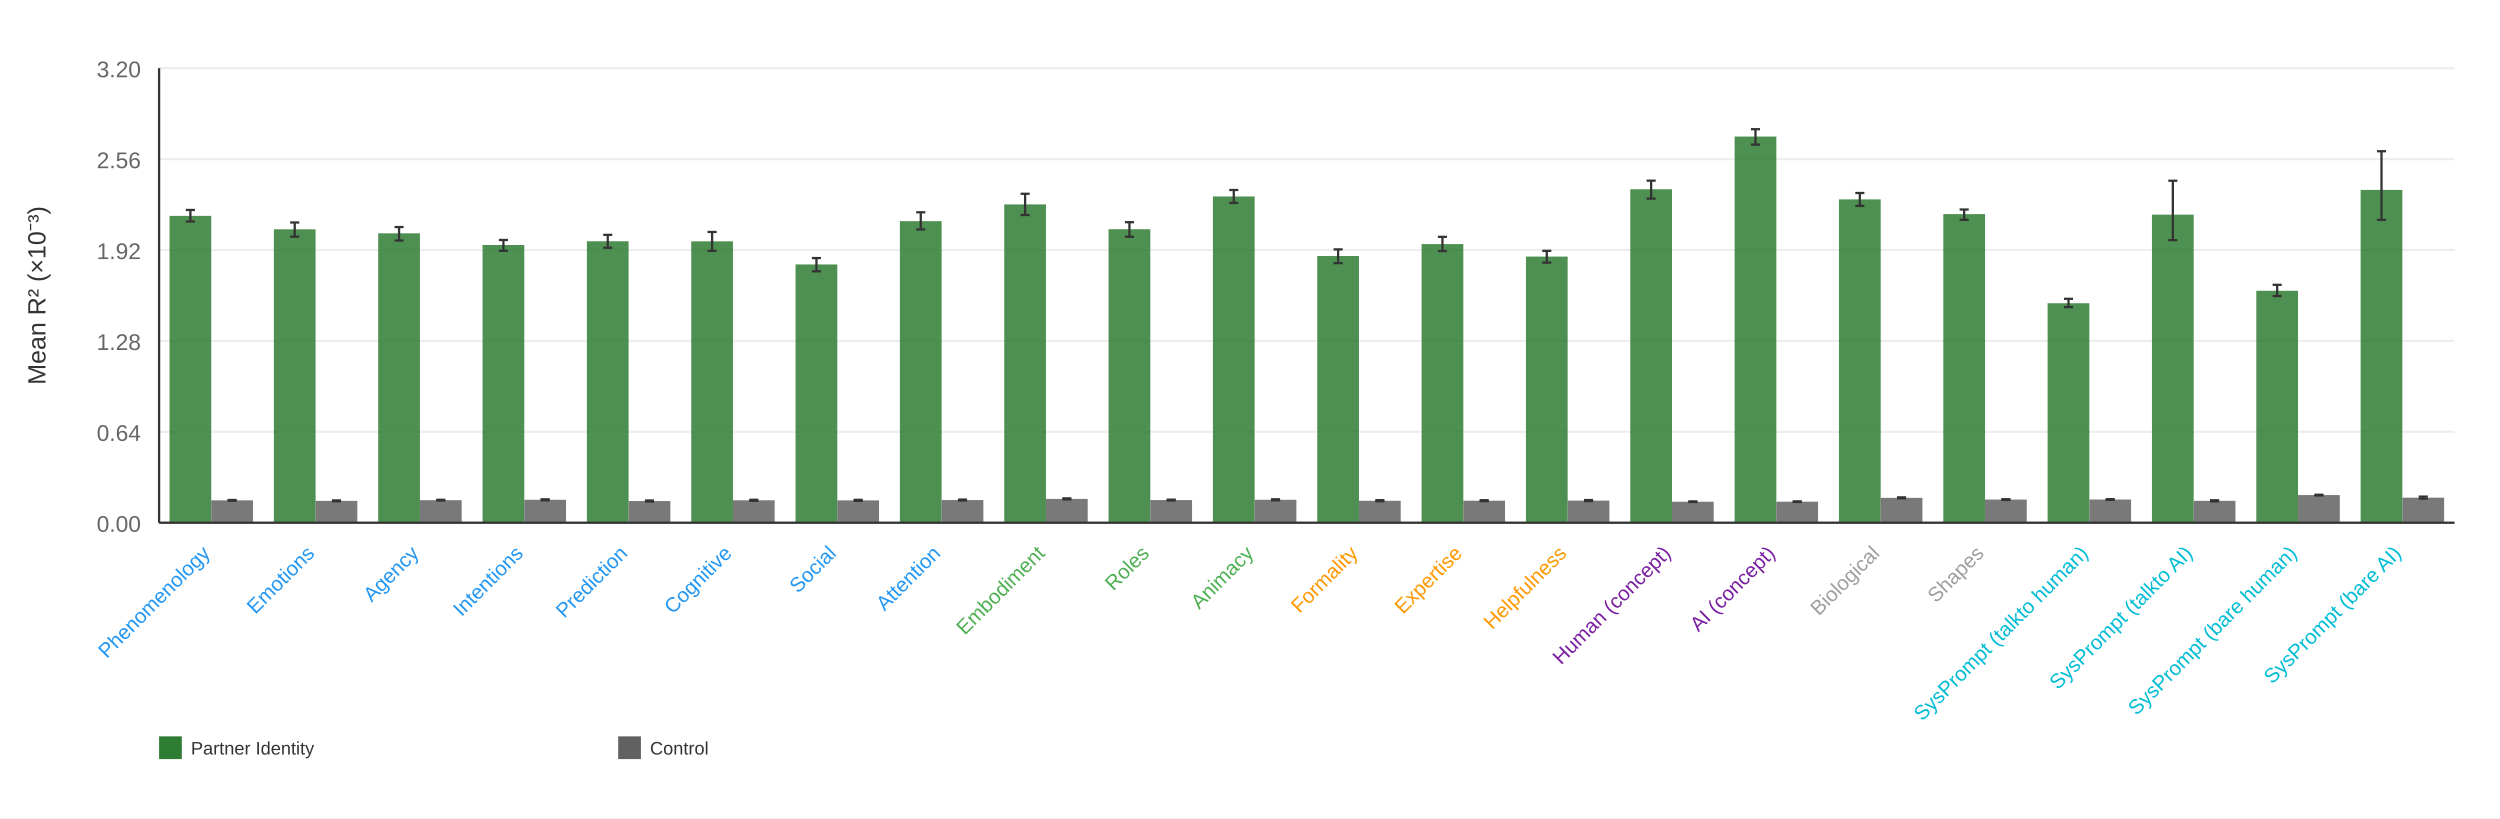
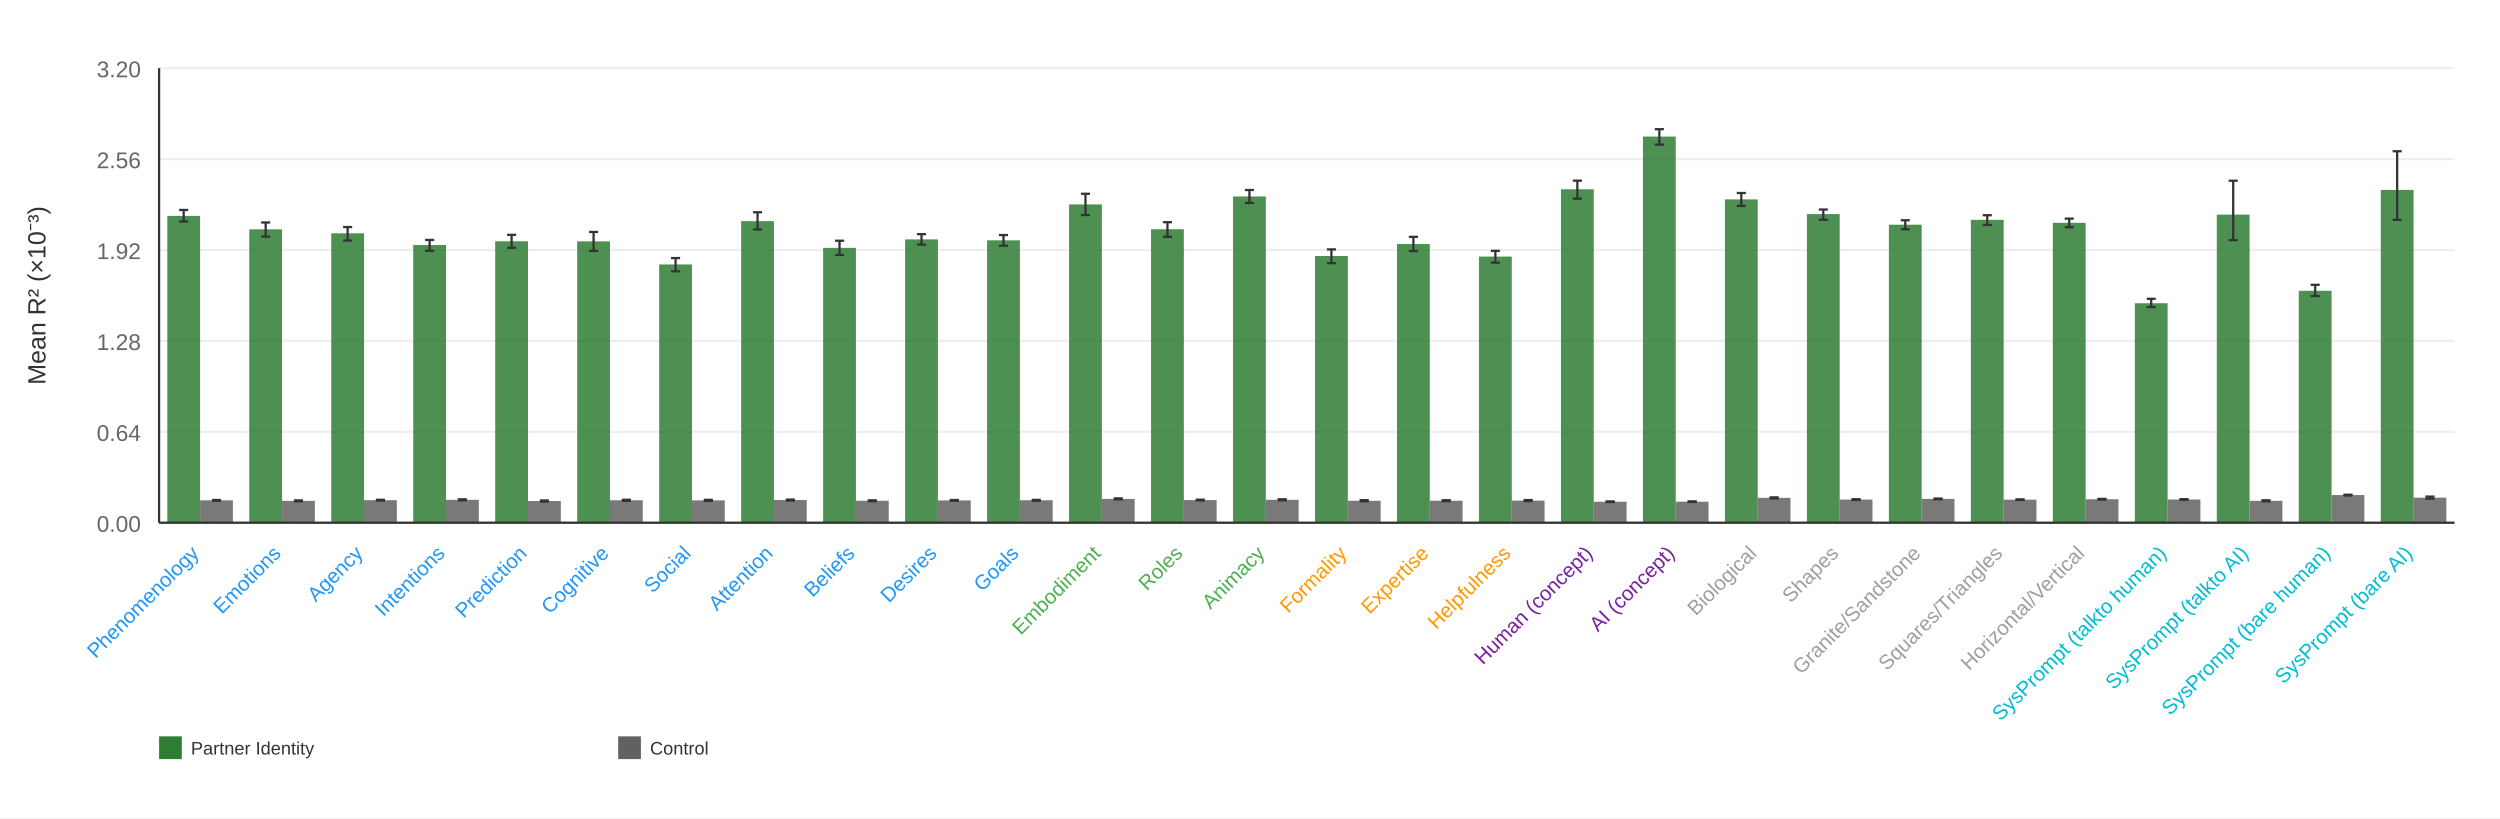
<svg xmlns="http://www.w3.org/2000/svg" viewBox="0 0 1100 360" style="width:100%;max-width:1100px;height:auto;font-family:Arial,sans-serif;">
  <rect width="1100" height="360" fill="white" />
  <g transform="translate(70,30)">
    <line x1="0" y1="200.0" x2="1010" y2="200.0" stroke="#eee" stroke-width="1" />
    <text x="-8" y="204.0" text-anchor="end" font-size="10" fill="#666">0.00</text>
    <line x1="0" y1="160.0" x2="1010" y2="160.0" stroke="#eee" stroke-width="1" />
    <text x="-8" y="164.0" text-anchor="end" font-size="10" fill="#666">0.64</text>
    <line x1="0" y1="120.0" x2="1010" y2="120.0" stroke="#eee" stroke-width="1" />
    <text x="-8" y="124.0" text-anchor="end" font-size="10" fill="#666">1.28</text>
    <line x1="0" y1="80.0" x2="1010" y2="80.0" stroke="#eee" stroke-width="1" />
    <text x="-8" y="84.0" text-anchor="end" font-size="10" fill="#666">1.92</text>
    <line x1="0" y1="40.0" x2="1010" y2="40.0" stroke="#eee" stroke-width="1" />
    <text x="-8" y="44.0" text-anchor="end" font-size="10" fill="#666">2.56</text>
    <line x1="0" y1="0.0" x2="1010" y2="0.0" stroke="#eee" stroke-width="1" />
    <text x="-8" y="4.0" text-anchor="end" font-size="10" fill="#666">3.20</text>
    <text x="-50" y="100.0" text-anchor="middle" font-size="11" fill="#333" transform="rotate(-90,-50,100.0)">Mean R² (×10⁻³)</text>
-     <rect x="4.59" y="64.99" width="18.36" height="135.01" fill="#2E7D32" opacity="0.85" />
-     <line x1="13.77" y1="67.46" x2="13.77" y2="62.38" stroke="#333" stroke-width="1" />
-     <line x1="11.77" y1="67.46" x2="15.77" y2="67.46" stroke="#333" stroke-width="1" />
-     <line x1="11.77" y1="62.38" x2="15.77" y2="62.38" stroke="#333" stroke-width="1" />
-     <rect x="22.95" y="190.15" width="18.36" height="9.85" fill="#616161" opacity="0.85" />
-     <line x1="32.14" y1="190.33" x2="32.14" y2="189.99" stroke="#333" stroke-width="1" />
-     <line x1="30.14" y1="190.33" x2="34.14" y2="190.33" stroke="#333" stroke-width="1" />
-     <line x1="30.14" y1="189.99" x2="34.14" y2="189.99" stroke="#333" stroke-width="1" />
-     <text x="22.95" y="214" text-anchor="end" font-size="9" fill="#2196F3" transform="rotate(-45,22.95,214)">Phenomenology</text>
-     <rect x="50.50" y="70.90" width="18.36" height="129.10" fill="#2E7D32" opacity="0.85" />
-     <line x1="59.68" y1="74.13" x2="59.68" y2="67.89" stroke="#333" stroke-width="1" />
-     <line x1="57.68" y1="74.13" x2="61.68" y2="74.13" stroke="#333" stroke-width="1" />
-     <line x1="57.68" y1="67.89" x2="61.68" y2="67.89" stroke="#333" stroke-width="1" />
-     <rect x="68.86" y="190.38" width="18.36" height="9.62" fill="#616161" opacity="0.85" />
-     <line x1="78.05" y1="190.56" x2="78.05" y2="190.18" stroke="#333" stroke-width="1" />
-     <line x1="76.05" y1="190.56" x2="80.05" y2="190.56" stroke="#333" stroke-width="1" />
-     <line x1="76.05" y1="190.18" x2="80.05" y2="190.18" stroke="#333" stroke-width="1" />
-     <text x="68.86" y="214" text-anchor="end" font-size="9" fill="#2196F3" transform="rotate(-45,68.86,214)">Emotions</text>
-     <rect x="96.41" y="72.66" width="18.36" height="127.34" fill="#2E7D32" opacity="0.85" />
-     <line x1="105.59" y1="75.84" x2="105.59" y2="69.90" stroke="#333" stroke-width="1" />
-     <line x1="103.59" y1="75.84" x2="107.59" y2="75.84" stroke="#333" stroke-width="1" />
-     <line x1="103.59" y1="69.90" x2="107.59" y2="69.90" stroke="#333" stroke-width="1" />
-     <rect x="114.77" y="190.08" width="18.36" height="9.92" fill="#616161" opacity="0.85" />
-     <line x1="123.95" y1="190.25" x2="123.95" y2="189.90" stroke="#333" stroke-width="1" />
-     <line x1="121.95" y1="190.25" x2="125.95" y2="190.25" stroke="#333" stroke-width="1" />
-     <line x1="121.95" y1="189.90" x2="125.95" y2="189.90" stroke="#333" stroke-width="1" />
-     <text x="114.77" y="214" text-anchor="end" font-size="9" fill="#2196F3" transform="rotate(-45,114.77,214)">Agency</text>
-     <rect x="142.32" y="77.80" width="18.36" height="122.20" fill="#2E7D32" opacity="0.85" />
-     <line x1="151.50" y1="80.35" x2="151.50" y2="75.58" stroke="#333" stroke-width="1" />
-     <line x1="149.50" y1="80.35" x2="153.50" y2="80.35" stroke="#333" stroke-width="1" />
-     <line x1="149.50" y1="75.58" x2="153.50" y2="75.58" stroke="#333" stroke-width="1" />
-     <rect x="160.68" y="189.91" width="18.36" height="10.09" fill="#616161" opacity="0.85" />
-     <line x1="169.86" y1="190.13" x2="169.86" y2="189.69" stroke="#333" stroke-width="1" />
-     <line x1="167.86" y1="190.13" x2="171.86" y2="190.13" stroke="#333" stroke-width="1" />
-     <line x1="167.86" y1="189.69" x2="171.86" y2="189.69" stroke="#333" stroke-width="1" />
-     <text x="160.68" y="214" text-anchor="end" font-size="9" fill="#2196F3" transform="rotate(-45,160.68,214)">Intentions</text>
-     <rect x="188.23" y="76.15" width="18.36" height="123.85" fill="#2E7D32" opacity="0.85" />
-     <line x1="197.41" y1="79.02" x2="197.41" y2="73.33" stroke="#333" stroke-width="1" />
-     <line x1="195.41" y1="79.02" x2="199.41" y2="79.02" stroke="#333" stroke-width="1" />
-     <line x1="195.41" y1="73.33" x2="199.41" y2="73.33" stroke="#333" stroke-width="1" />
-     <rect x="206.59" y="190.46" width="18.36" height="9.54" fill="#616161" opacity="0.85" />
-     <line x1="215.77" y1="190.67" x2="215.77" y2="190.22" stroke="#333" stroke-width="1" />
-     <line x1="213.77" y1="190.67" x2="217.77" y2="190.67" stroke="#333" stroke-width="1" />
-     <line x1="213.77" y1="190.22" x2="217.77" y2="190.22" stroke="#333" stroke-width="1" />
-     <text x="206.59" y="214" text-anchor="end" font-size="9" fill="#2196F3" transform="rotate(-45,206.59,214)">Prediction</text>
-     <rect x="234.14" y="76.19" width="18.36" height="123.81" fill="#2E7D32" opacity="0.85" />
-     <line x1="243.32" y1="80.39" x2="243.32" y2="72.06" stroke="#333" stroke-width="1" />
-     <line x1="241.32" y1="80.39" x2="245.32" y2="80.39" stroke="#333" stroke-width="1" />
-     <line x1="241.32" y1="72.06" x2="245.32" y2="72.06" stroke="#333" stroke-width="1" />
-     <rect x="252.50" y="190.12" width="18.36" height="9.88" fill="#616161" opacity="0.85" />
-     <line x1="261.68" y1="190.36" x2="261.68" y2="189.89" stroke="#333" stroke-width="1" />
-     <line x1="259.68" y1="190.36" x2="263.68" y2="190.36" stroke="#333" stroke-width="1" />
-     <line x1="259.68" y1="189.89" x2="263.68" y2="189.89" stroke="#333" stroke-width="1" />
-     <text x="252.50" y="214" text-anchor="end" font-size="9" fill="#2196F3" transform="rotate(-45,252.50,214)">Cognitive</text>
-     <rect x="280.05" y="86.36" width="18.36" height="113.64" fill="#2E7D32" opacity="0.85" />
-     <line x1="289.23" y1="89.37" x2="289.23" y2="83.55" stroke="#333" stroke-width="1" />
-     <line x1="287.23" y1="89.37" x2="291.23" y2="89.37" stroke="#333" stroke-width="1" />
-     <line x1="287.23" y1="83.55" x2="291.23" y2="83.55" stroke="#333" stroke-width="1" />
-     <rect x="298.41" y="190.16" width="18.36" height="9.84" fill="#616161" opacity="0.85" />
-     <line x1="307.59" y1="190.39" x2="307.59" y2="189.92" stroke="#333" stroke-width="1" />
-     <line x1="305.59" y1="190.39" x2="309.59" y2="190.39" stroke="#333" stroke-width="1" />
-     <line x1="305.59" y1="189.92" x2="309.59" y2="189.92" stroke="#333" stroke-width="1" />
-     <text x="298.41" y="214" text-anchor="end" font-size="9" fill="#2196F3" transform="rotate(-45,298.41,214)">Social</text>
-     <rect x="325.95" y="67.31" width="18.36" height="132.69" fill="#2E7D32" opacity="0.85" />
-     <line x1="335.14" y1="70.96" x2="335.14" y2="63.40" stroke="#333" stroke-width="1" />
-     <line x1="333.14" y1="70.96" x2="337.14" y2="70.96" stroke="#333" stroke-width="1" />
-     <line x1="333.14" y1="63.40" x2="337.14" y2="63.40" stroke="#333" stroke-width="1" />
-     <rect x="344.32" y="190.02" width="18.36" height="9.98" fill="#616161" opacity="0.85" />
-     <line x1="353.50" y1="190.21" x2="353.50" y2="189.81" stroke="#333" stroke-width="1" />
-     <line x1="351.50" y1="190.21" x2="355.50" y2="190.21" stroke="#333" stroke-width="1" />
-     <line x1="351.50" y1="189.81" x2="355.50" y2="189.81" stroke="#333" stroke-width="1" />
-     <text x="344.32" y="214" text-anchor="end" font-size="9" fill="#2196F3" transform="rotate(-45,344.32,214)">Attention</text>
-     <rect x="371.86" y="59.94" width="18.36" height="140.06" fill="#2E7D32" opacity="0.85" />
-     <line x1="381.05" y1="64.61" x2="381.05" y2="55.26" stroke="#333" stroke-width="1" />
-     <line x1="379.05" y1="64.61" x2="383.05" y2="64.61" stroke="#333" stroke-width="1" />
-     <line x1="379.05" y1="55.26" x2="383.05" y2="55.26" stroke="#333" stroke-width="1" />
-     <rect x="390.23" y="189.52" width="18.36" height="10.48" fill="#616161" opacity="0.85" />
-     <line x1="399.41" y1="189.74" x2="399.41" y2="189.28" stroke="#333" stroke-width="1" />
-     <line x1="397.41" y1="189.74" x2="401.41" y2="189.74" stroke="#333" stroke-width="1" />
-     <line x1="397.41" y1="189.28" x2="401.41" y2="189.28" stroke="#333" stroke-width="1" />
-     <text x="390.23" y="214" text-anchor="end" font-size="9" fill="#4CAF50" transform="rotate(-45,390.23,214)">Embodiment</text>
-     <rect x="417.77" y="70.86" width="18.36" height="129.14" fill="#2E7D32" opacity="0.85" />
-     <line x1="426.95" y1="74.20" x2="426.95" y2="67.76" stroke="#333" stroke-width="1" />
-     <line x1="424.95" y1="74.20" x2="428.95" y2="74.20" stroke="#333" stroke-width="1" />
-     <line x1="424.95" y1="67.76" x2="428.95" y2="67.76" stroke="#333" stroke-width="1" />
-     <rect x="436.14" y="190.03" width="18.36" height="9.97" fill="#616161" opacity="0.85" />
-     <line x1="445.32" y1="190.20" x2="445.32" y2="189.85" stroke="#333" stroke-width="1" />
-     <line x1="443.32" y1="190.20" x2="447.32" y2="190.20" stroke="#333" stroke-width="1" />
-     <line x1="443.32" y1="189.85" x2="447.32" y2="189.85" stroke="#333" stroke-width="1" />
-     <text x="436.14" y="214" text-anchor="end" font-size="9" fill="#4CAF50" transform="rotate(-45,436.14,214)">Roles</text>
-     <rect x="463.68" y="56.45" width="18.36" height="143.55" fill="#2E7D32" opacity="0.85" />
-     <line x1="472.86" y1="59.30" x2="472.86" y2="53.60" stroke="#333" stroke-width="1" />
-     <line x1="470.86" y1="59.30" x2="474.86" y2="59.30" stroke="#333" stroke-width="1" />
-     <line x1="470.86" y1="53.60" x2="474.86" y2="53.60" stroke="#333" stroke-width="1" />
-     <rect x="482.05" y="189.91" width="18.36" height="10.09" fill="#616161" opacity="0.85" />
-     <line x1="491.23" y1="190.13" x2="491.23" y2="189.68" stroke="#333" stroke-width="1" />
-     <line x1="489.23" y1="190.13" x2="493.23" y2="190.13" stroke="#333" stroke-width="1" />
-     <line x1="489.23" y1="189.68" x2="493.23" y2="189.68" stroke="#333" stroke-width="1" />
-     <text x="482.05" y="214" text-anchor="end" font-size="9" fill="#4CAF50" transform="rotate(-45,482.05,214)">Animacy</text>
-     <rect x="509.59" y="82.64" width="18.36" height="117.36" fill="#2E7D32" opacity="0.85" />
-     <line x1="518.77" y1="85.78" x2="518.77" y2="79.73" stroke="#333" stroke-width="1" />
-     <line x1="516.77" y1="85.78" x2="520.77" y2="85.78" stroke="#333" stroke-width="1" />
-     <line x1="516.77" y1="79.73" x2="520.77" y2="79.73" stroke="#333" stroke-width="1" />
-     <rect x="527.95" y="190.34" width="18.36" height="9.66" fill="#616161" opacity="0.85" />
-     <line x1="537.14" y1="190.57" x2="537.14" y2="190.07" stroke="#333" stroke-width="1" />
-     <line x1="535.14" y1="190.57" x2="539.14" y2="190.57" stroke="#333" stroke-width="1" />
-     <line x1="535.14" y1="190.07" x2="539.14" y2="190.07" stroke="#333" stroke-width="1" />
-     <text x="527.95" y="214" text-anchor="end" font-size="9" fill="#FF9800" transform="rotate(-45,527.95,214)">Formality</text>
-     <rect x="555.50" y="77.39" width="18.36" height="122.61" fill="#2E7D32" opacity="0.85" />
-     <line x1="564.68" y1="80.47" x2="564.68" y2="74.21" stroke="#333" stroke-width="1" />
-     <line x1="562.68" y1="80.47" x2="566.68" y2="80.47" stroke="#333" stroke-width="1" />
-     <line x1="562.68" y1="74.21" x2="566.68" y2="74.21" stroke="#333" stroke-width="1" />
-     <rect x="573.86" y="190.31" width="18.36" height="9.69" fill="#616161" opacity="0.85" />
-     <line x1="583.05" y1="190.51" x2="583.05" y2="190.09" stroke="#333" stroke-width="1" />
-     <line x1="581.05" y1="190.51" x2="585.05" y2="190.51" stroke="#333" stroke-width="1" />
-     <line x1="581.05" y1="190.09" x2="585.05" y2="190.09" stroke="#333" stroke-width="1" />
-     <text x="573.86" y="214" text-anchor="end" font-size="9" fill="#FF9800" transform="rotate(-45,573.86,214)">Expertise</text>
-     <rect x="601.41" y="82.90" width="18.36" height="117.10" fill="#2E7D32" opacity="0.85" />
-     <line x1="610.59" y1="85.56" x2="610.59" y2="80.37" stroke="#333" stroke-width="1" />
-     <line x1="608.59" y1="85.56" x2="612.59" y2="85.56" stroke="#333" stroke-width="1" />
-     <line x1="608.59" y1="80.37" x2="612.59" y2="80.37" stroke="#333" stroke-width="1" />
-     <rect x="619.77" y="190.27" width="18.36" height="9.73" fill="#616161" opacity="0.85" />
-     <line x1="628.95" y1="190.49" x2="628.95" y2="190.02" stroke="#333" stroke-width="1" />
-     <line x1="626.95" y1="190.49" x2="630.95" y2="190.49" stroke="#333" stroke-width="1" />
-     <line x1="626.95" y1="190.02" x2="630.95" y2="190.02" stroke="#333" stroke-width="1" />
-     <text x="619.77" y="214" text-anchor="end" font-size="9" fill="#FF9800" transform="rotate(-45,619.77,214)">Helpfulness</text>
-     <rect x="647.32" y="53.27" width="18.36" height="146.73" fill="#2E7D32" opacity="0.85" />
-     <line x1="656.50" y1="57.40" x2="656.50" y2="49.49" stroke="#333" stroke-width="1" />
-     <line x1="654.50" y1="57.40" x2="658.50" y2="57.40" stroke="#333" stroke-width="1" />
-     <line x1="654.50" y1="49.49" x2="658.50" y2="49.49" stroke="#333" stroke-width="1" />
-     <rect x="665.68" y="190.77" width="18.36" height="9.23" fill="#616161" opacity="0.85" />
-     <line x1="674.86" y1="190.89" x2="674.86" y2="190.62" stroke="#333" stroke-width="1" />
-     <line x1="672.86" y1="190.89" x2="676.86" y2="190.89" stroke="#333" stroke-width="1" />
-     <line x1="672.86" y1="190.62" x2="676.86" y2="190.62" stroke="#333" stroke-width="1" />
-     <text x="665.68" y="214" text-anchor="end" font-size="9" fill="#7B1FA2" transform="rotate(-45,665.68,214)">Human (concept)</text>
-     <rect x="693.23" y="30.09" width="18.36" height="169.91" fill="#2E7D32" opacity="0.85" />
-     <line x1="702.41" y1="33.63" x2="702.41" y2="26.84" stroke="#333" stroke-width="1" />
-     <line x1="700.41" y1="33.63" x2="704.41" y2="33.63" stroke="#333" stroke-width="1" />
-     <line x1="700.41" y1="26.84" x2="704.41" y2="26.84" stroke="#333" stroke-width="1" />
-     <rect x="711.59" y="190.75" width="18.36" height="9.25" fill="#616161" opacity="0.85" />
-     <line x1="720.77" y1="190.87" x2="720.77" y2="190.61" stroke="#333" stroke-width="1" />
-     <line x1="718.77" y1="190.87" x2="722.77" y2="190.87" stroke="#333" stroke-width="1" />
-     <line x1="718.77" y1="190.61" x2="722.77" y2="190.61" stroke="#333" stroke-width="1" />
-     <text x="711.59" y="214" text-anchor="end" font-size="9" fill="#7B1FA2" transform="rotate(-45,711.59,214)">AI (concept)</text>
-     <rect x="739.14" y="57.73" width="18.36" height="142.27" fill="#2E7D32" opacity="0.85" />
-     <line x1="748.32" y1="60.60" x2="748.32" y2="54.92" stroke="#333" stroke-width="1" />
-     <line x1="746.32" y1="60.60" x2="750.32" y2="60.60" stroke="#333" stroke-width="1" />
-     <line x1="746.32" y1="54.92" x2="750.32" y2="54.92" stroke="#333" stroke-width="1" />
-     <rect x="757.50" y="189.05" width="18.36" height="10.95" fill="#616161" opacity="0.85" />
-     <line x1="766.68" y1="189.26" x2="766.68" y2="188.84" stroke="#333" stroke-width="1" />
-     <line x1="764.68" y1="189.26" x2="768.68" y2="189.26" stroke="#333" stroke-width="1" />
-     <line x1="764.68" y1="188.84" x2="768.68" y2="188.84" stroke="#333" stroke-width="1" />
-     <text x="757.50" y="214" text-anchor="end" font-size="9" fill="#9E9E9E" transform="rotate(-45,757.50,214)">Biological</text>
-     <rect x="785.05" y="64.21" width="18.36" height="135.79" fill="#2E7D32" opacity="0.85" />
-     <line x1="794.23" y1="66.72" x2="794.23" y2="62.19" stroke="#333" stroke-width="1" />
-     <line x1="792.23" y1="66.72" x2="796.23" y2="66.72" stroke="#333" stroke-width="1" />
-     <line x1="792.23" y1="62.19" x2="796.23" y2="62.19" stroke="#333" stroke-width="1" />
-     <rect x="803.41" y="189.81" width="18.36" height="10.19" fill="#616161" opacity="0.85" />
-     <line x1="812.59" y1="189.96" x2="812.59" y2="189.65" stroke="#333" stroke-width="1" />
-     <line x1="810.59" y1="189.96" x2="814.59" y2="189.96" stroke="#333" stroke-width="1" />
-     <line x1="810.59" y1="189.65" x2="814.59" y2="189.65" stroke="#333" stroke-width="1" />
-     <text x="803.41" y="214" text-anchor="end" font-size="9" fill="#9E9E9E" transform="rotate(-45,803.41,214)">Shapes</text>
-     <rect x="830.95" y="103.42" width="18.36" height="96.58" fill="#2E7D32" opacity="0.85" />
-     <line x1="840.14" y1="105.12" x2="840.14" y2="101.48" stroke="#333" stroke-width="1" />
-     <line x1="838.14" y1="105.12" x2="842.14" y2="105.12" stroke="#333" stroke-width="1" />
-     <line x1="838.14" y1="101.48" x2="842.14" y2="101.48" stroke="#333" stroke-width="1" />
-     <rect x="849.32" y="189.79" width="18.36" height="10.21" fill="#616161" opacity="0.85" />
-     <line x1="858.50" y1="189.94" x2="858.50" y2="189.64" stroke="#333" stroke-width="1" />
-     <line x1="856.50" y1="189.94" x2="860.50" y2="189.94" stroke="#333" stroke-width="1" />
-     <line x1="856.50" y1="189.64" x2="860.50" y2="189.64" stroke="#333" stroke-width="1" />
-     <text x="849.32" y="214" text-anchor="end" font-size="9" fill="#00BCD4" transform="rotate(-45,849.32,214)">SysPrompt (talkto human)</text>
-     <rect x="876.86" y="64.43" width="18.36" height="135.57" fill="#2E7D32" opacity="0.85" />
-     <line x1="886.05" y1="75.67" x2="886.05" y2="49.52" stroke="#333" stroke-width="1" />
-     <line x1="884.05" y1="75.67" x2="888.05" y2="75.67" stroke="#333" stroke-width="1" />
-     <line x1="884.05" y1="49.52" x2="888.05" y2="49.52" stroke="#333" stroke-width="1" />
-     <rect x="895.23" y="190.36" width="18.36" height="9.64" fill="#616161" opacity="0.85" />
-     <line x1="904.41" y1="190.58" x2="904.41" y2="190.11" stroke="#333" stroke-width="1" />
-     <line x1="902.41" y1="190.58" x2="906.41" y2="190.58" stroke="#333" stroke-width="1" />
-     <line x1="902.41" y1="190.11" x2="906.41" y2="190.11" stroke="#333" stroke-width="1" />
-     <text x="895.23" y="214" text-anchor="end" font-size="9" fill="#00BCD4" transform="rotate(-45,895.23,214)">SysPrompt (talkto AI)</text>
-     <rect x="922.77" y="97.94" width="18.36" height="102.06" fill="#2E7D32" opacity="0.85" />
-     <line x1="931.95" y1="100.26" x2="931.95" y2="95.32" stroke="#333" stroke-width="1" />
-     <line x1="929.95" y1="100.26" x2="933.95" y2="100.26" stroke="#333" stroke-width="1" />
-     <line x1="929.95" y1="95.32" x2="933.95" y2="95.32" stroke="#333" stroke-width="1" />
-     <rect x="941.14" y="187.83" width="18.36" height="12.17" fill="#616161" opacity="0.85" />
-     <line x1="950.32" y1="188.01" x2="950.32" y2="187.68" stroke="#333" stroke-width="1" />
-     <line x1="948.32" y1="188.01" x2="952.32" y2="188.01" stroke="#333" stroke-width="1" />
-     <line x1="948.32" y1="187.68" x2="952.32" y2="187.68" stroke="#333" stroke-width="1" />
-     <text x="941.14" y="214" text-anchor="end" font-size="9" fill="#00BCD4" transform="rotate(-45,941.14,214)">SysPrompt (bare human)</text>
-     <rect x="968.68" y="53.56" width="18.36" height="146.44" fill="#2E7D32" opacity="0.85" />
-     <line x1="977.86" y1="66.74" x2="977.86" y2="36.54" stroke="#333" stroke-width="1" />
-     <line x1="975.86" y1="66.74" x2="979.86" y2="66.74" stroke="#333" stroke-width="1" />
-     <line x1="975.86" y1="36.54" x2="979.86" y2="36.54" stroke="#333" stroke-width="1" />
-     <rect x="987.05" y="188.97" width="18.36" height="11.03" fill="#616161" opacity="0.85" />
-     <line x1="996.23" y1="189.40" x2="996.23" y2="188.50" stroke="#333" stroke-width="1" />
-     <line x1="994.23" y1="189.40" x2="998.23" y2="189.40" stroke="#333" stroke-width="1" />
-     <line x1="994.23" y1="188.50" x2="998.23" y2="188.50" stroke="#333" stroke-width="1" />
-     <text x="987.05" y="214" text-anchor="end" font-size="9" fill="#00BCD4" transform="rotate(-45,987.05,214)">SysPrompt (bare AI)</text>
+     <rect x="3.61" y="64.99" width="14.43" height="135.01" fill="#2E7D32" opacity="0.85" />
+     <line x1="10.82" y1="67.46" x2="10.82" y2="62.38" stroke="#333" stroke-width="1" />
+     <line x1="8.82" y1="67.46" x2="12.82" y2="67.46" stroke="#333" stroke-width="1" />
+     <line x1="8.82" y1="62.38" x2="12.82" y2="62.38" stroke="#333" stroke-width="1" />
+     <rect x="18.04" y="190.15" width="14.43" height="9.85" fill="#616161" opacity="0.85" />
+     <line x1="25.25" y1="190.33" x2="25.25" y2="189.99" stroke="#333" stroke-width="1" />
+     <line x1="23.25" y1="190.33" x2="27.25" y2="190.33" stroke="#333" stroke-width="1" />
+     <line x1="23.25" y1="189.99" x2="27.25" y2="189.99" stroke="#333" stroke-width="1" />
+     <text x="18.04" y="214" text-anchor="end" font-size="9" fill="#2196F3" transform="rotate(-45,18.04,214)">Phenomenology</text>
+     <rect x="39.68" y="70.90" width="14.43" height="129.10" fill="#2E7D32" opacity="0.85" />
+     <line x1="46.89" y1="74.13" x2="46.89" y2="67.89" stroke="#333" stroke-width="1" />
+     <line x1="44.89" y1="74.13" x2="48.89" y2="74.13" stroke="#333" stroke-width="1" />
+     <line x1="44.89" y1="67.89" x2="48.89" y2="67.89" stroke="#333" stroke-width="1" />
+     <rect x="54.11" y="190.38" width="14.43" height="9.62" fill="#616161" opacity="0.85" />
+     <line x1="61.32" y1="190.56" x2="61.32" y2="190.18" stroke="#333" stroke-width="1" />
+     <line x1="59.32" y1="190.56" x2="63.32" y2="190.56" stroke="#333" stroke-width="1" />
+     <line x1="59.32" y1="190.18" x2="63.32" y2="190.18" stroke="#333" stroke-width="1" />
+     <text x="54.11" y="214" text-anchor="end" font-size="9" fill="#2196F3" transform="rotate(-45,54.11,214)">Emotions</text>
+     <rect x="75.75" y="72.66" width="14.43" height="127.34" fill="#2E7D32" opacity="0.85" />
+     <line x1="82.96" y1="75.84" x2="82.96" y2="69.90" stroke="#333" stroke-width="1" />
+     <line x1="80.96" y1="75.84" x2="84.96" y2="75.84" stroke="#333" stroke-width="1" />
+     <line x1="80.96" y1="69.90" x2="84.96" y2="69.90" stroke="#333" stroke-width="1" />
+     <rect x="90.18" y="190.08" width="14.43" height="9.92" fill="#616161" opacity="0.85" />
+     <line x1="97.39" y1="190.25" x2="97.39" y2="189.90" stroke="#333" stroke-width="1" />
+     <line x1="95.39" y1="190.25" x2="99.39" y2="190.25" stroke="#333" stroke-width="1" />
+     <line x1="95.39" y1="189.90" x2="99.39" y2="189.90" stroke="#333" stroke-width="1" />
+     <text x="90.18" y="214" text-anchor="end" font-size="9" fill="#2196F3" transform="rotate(-45,90.18,214)">Agency</text>
+     <rect x="111.82" y="77.80" width="14.43" height="122.20" fill="#2E7D32" opacity="0.85" />
+     <line x1="119.04" y1="80.35" x2="119.04" y2="75.58" stroke="#333" stroke-width="1" />
+     <line x1="117.04" y1="80.35" x2="121.04" y2="80.35" stroke="#333" stroke-width="1" />
+     <line x1="117.04" y1="75.58" x2="121.04" y2="75.58" stroke="#333" stroke-width="1" />
+     <rect x="126.25" y="189.91" width="14.43" height="10.09" fill="#616161" opacity="0.85" />
+     <line x1="133.46" y1="190.13" x2="133.46" y2="189.69" stroke="#333" stroke-width="1" />
+     <line x1="131.46" y1="190.13" x2="135.46" y2="190.13" stroke="#333" stroke-width="1" />
+     <line x1="131.46" y1="189.69" x2="135.46" y2="189.69" stroke="#333" stroke-width="1" />
+     <text x="126.25" y="214" text-anchor="end" font-size="9" fill="#2196F3" transform="rotate(-45,126.25,214)">Intentions</text>
+     <rect x="147.89" y="76.15" width="14.43" height="123.85" fill="#2E7D32" opacity="0.85" />
+     <line x1="155.11" y1="79.02" x2="155.11" y2="73.33" stroke="#333" stroke-width="1" />
+     <line x1="153.11" y1="79.02" x2="157.11" y2="79.02" stroke="#333" stroke-width="1" />
+     <line x1="153.11" y1="73.33" x2="157.11" y2="73.33" stroke="#333" stroke-width="1" />
+     <rect x="162.32" y="190.46" width="14.43" height="9.54" fill="#616161" opacity="0.85" />
+     <line x1="169.54" y1="190.67" x2="169.54" y2="190.22" stroke="#333" stroke-width="1" />
+     <line x1="167.54" y1="190.67" x2="171.54" y2="190.67" stroke="#333" stroke-width="1" />
+     <line x1="167.54" y1="190.22" x2="171.54" y2="190.22" stroke="#333" stroke-width="1" />
+     <text x="162.32" y="214" text-anchor="end" font-size="9" fill="#2196F3" transform="rotate(-45,162.32,214)">Prediction</text>
+     <rect x="183.96" y="76.19" width="14.43" height="123.81" fill="#2E7D32" opacity="0.85" />
+     <line x1="191.18" y1="80.39" x2="191.18" y2="72.06" stroke="#333" stroke-width="1" />
+     <line x1="189.18" y1="80.39" x2="193.18" y2="80.39" stroke="#333" stroke-width="1" />
+     <line x1="189.18" y1="72.06" x2="193.18" y2="72.06" stroke="#333" stroke-width="1" />
+     <rect x="198.39" y="190.12" width="14.43" height="9.88" fill="#616161" opacity="0.85" />
+     <line x1="205.61" y1="190.36" x2="205.61" y2="189.89" stroke="#333" stroke-width="1" />
+     <line x1="203.61" y1="190.36" x2="207.61" y2="190.36" stroke="#333" stroke-width="1" />
+     <line x1="203.61" y1="189.89" x2="207.61" y2="189.89" stroke="#333" stroke-width="1" />
+     <text x="198.39" y="214" text-anchor="end" font-size="9" fill="#2196F3" transform="rotate(-45,198.39,214)">Cognitive</text>
+     <rect x="220.04" y="86.36" width="14.43" height="113.64" fill="#2E7D32" opacity="0.85" />
+     <line x1="227.25" y1="89.37" x2="227.25" y2="83.55" stroke="#333" stroke-width="1" />
+     <line x1="225.25" y1="89.37" x2="229.25" y2="89.37" stroke="#333" stroke-width="1" />
+     <line x1="225.25" y1="83.55" x2="229.25" y2="83.55" stroke="#333" stroke-width="1" />
+     <rect x="234.46" y="190.16" width="14.43" height="9.84" fill="#616161" opacity="0.85" />
+     <line x1="241.68" y1="190.39" x2="241.68" y2="189.92" stroke="#333" stroke-width="1" />
+     <line x1="239.68" y1="190.39" x2="243.68" y2="190.39" stroke="#333" stroke-width="1" />
+     <line x1="239.68" y1="189.92" x2="243.68" y2="189.92" stroke="#333" stroke-width="1" />
+     <text x="234.46" y="214" text-anchor="end" font-size="9" fill="#2196F3" transform="rotate(-45,234.46,214)">Social</text>
+     <rect x="256.11" y="67.31" width="14.43" height="132.69" fill="#2E7D32" opacity="0.85" />
+     <line x1="263.32" y1="70.96" x2="263.32" y2="63.40" stroke="#333" stroke-width="1" />
+     <line x1="261.32" y1="70.96" x2="265.32" y2="70.96" stroke="#333" stroke-width="1" />
+     <line x1="261.32" y1="63.40" x2="265.32" y2="63.40" stroke="#333" stroke-width="1" />
+     <rect x="270.54" y="190.02" width="14.43" height="9.98" fill="#616161" opacity="0.85" />
+     <line x1="277.75" y1="190.21" x2="277.75" y2="189.81" stroke="#333" stroke-width="1" />
+     <line x1="275.75" y1="190.21" x2="279.75" y2="190.21" stroke="#333" stroke-width="1" />
+     <line x1="275.75" y1="189.81" x2="279.75" y2="189.81" stroke="#333" stroke-width="1" />
+     <text x="270.54" y="214" text-anchor="end" font-size="9" fill="#2196F3" transform="rotate(-45,270.54,214)">Attention</text>
+     <rect x="292.18" y="79.06" width="14.43" height="120.94" fill="#2E7D32" opacity="0.85" />
+     <line x1="299.39" y1="82.18" x2="299.39" y2="75.92" stroke="#333" stroke-width="1" />
+     <line x1="297.39" y1="82.18" x2="301.39" y2="82.18" stroke="#333" stroke-width="1" />
+     <line x1="297.39" y1="75.92" x2="301.39" y2="75.92" stroke="#333" stroke-width="1" />
+     <rect x="306.61" y="190.33" width="14.43" height="9.67" fill="#616161" opacity="0.85" />
+     <line x1="313.82" y1="190.51" x2="313.82" y2="190.14" stroke="#333" stroke-width="1" />
+     <line x1="311.82" y1="190.51" x2="315.82" y2="190.51" stroke="#333" stroke-width="1" />
+     <line x1="311.82" y1="190.14" x2="315.82" y2="190.14" stroke="#333" stroke-width="1" />
+     <text x="306.61" y="214" text-anchor="end" font-size="9" fill="#2196F3" transform="rotate(-45,306.61,214)">Beliefs</text>
+     <rect x="328.25" y="75.33" width="14.43" height="124.67" fill="#2E7D32" opacity="0.85" />
+     <line x1="335.46" y1="77.64" x2="335.46" y2="73.02" stroke="#333" stroke-width="1" />
+     <line x1="333.46" y1="77.64" x2="337.46" y2="77.64" stroke="#333" stroke-width="1" />
+     <line x1="333.46" y1="73.02" x2="337.46" y2="73.02" stroke="#333" stroke-width="1" />
+     <rect x="342.68" y="190.18" width="14.43" height="9.82" fill="#616161" opacity="0.85" />
+     <line x1="349.89" y1="190.35" x2="349.89" y2="189.99" stroke="#333" stroke-width="1" />
+     <line x1="347.89" y1="190.35" x2="351.89" y2="190.35" stroke="#333" stroke-width="1" />
+     <line x1="347.89" y1="189.99" x2="351.89" y2="189.99" stroke="#333" stroke-width="1" />
+     <text x="342.68" y="214" text-anchor="end" font-size="9" fill="#2196F3" transform="rotate(-45,342.68,214)">Desires</text>
+     <rect x="364.32" y="75.75" width="14.43" height="124.25" fill="#2E7D32" opacity="0.85" />
+     <line x1="371.54" y1="78.12" x2="371.54" y2="73.42" stroke="#333" stroke-width="1" />
+     <line x1="369.54" y1="78.12" x2="373.54" y2="78.12" stroke="#333" stroke-width="1" />
+     <line x1="369.54" y1="73.42" x2="373.54" y2="73.42" stroke="#333" stroke-width="1" />
+     <rect x="378.75" y="190.11" width="14.43" height="9.89" fill="#616161" opacity="0.85" />
+     <line x1="385.96" y1="190.30" x2="385.96" y2="189.94" stroke="#333" stroke-width="1" />
+     <line x1="383.96" y1="190.30" x2="387.96" y2="190.30" stroke="#333" stroke-width="1" />
+     <line x1="383.96" y1="189.94" x2="387.96" y2="189.94" stroke="#333" stroke-width="1" />
+     <text x="378.75" y="214" text-anchor="end" font-size="9" fill="#2196F3" transform="rotate(-45,378.75,214)">Goals</text>
+     <rect x="400.39" y="59.94" width="14.43" height="140.06" fill="#2E7D32" opacity="0.85" />
+     <line x1="407.61" y1="64.61" x2="407.61" y2="55.26" stroke="#333" stroke-width="1" />
+     <line x1="405.61" y1="64.61" x2="409.61" y2="64.61" stroke="#333" stroke-width="1" />
+     <line x1="405.61" y1="55.26" x2="409.61" y2="55.26" stroke="#333" stroke-width="1" />
+     <rect x="414.82" y="189.52" width="14.43" height="10.48" fill="#616161" opacity="0.85" />
+     <line x1="422.04" y1="189.74" x2="422.04" y2="189.28" stroke="#333" stroke-width="1" />
+     <line x1="420.04" y1="189.74" x2="424.04" y2="189.74" stroke="#333" stroke-width="1" />
+     <line x1="420.04" y1="189.28" x2="424.04" y2="189.28" stroke="#333" stroke-width="1" />
+     <text x="414.82" y="214" text-anchor="end" font-size="9" fill="#4CAF50" transform="rotate(-45,414.82,214)">Embodiment</text>
+     <rect x="436.46" y="70.86" width="14.43" height="129.14" fill="#2E7D32" opacity="0.85" />
+     <line x1="443.68" y1="74.20" x2="443.68" y2="67.76" stroke="#333" stroke-width="1" />
+     <line x1="441.68" y1="74.20" x2="445.68" y2="74.20" stroke="#333" stroke-width="1" />
+     <line x1="441.68" y1="67.76" x2="445.68" y2="67.76" stroke="#333" stroke-width="1" />
+     <rect x="450.89" y="190.03" width="14.43" height="9.97" fill="#616161" opacity="0.85" />
+     <line x1="458.11" y1="190.20" x2="458.11" y2="189.85" stroke="#333" stroke-width="1" />
+     <line x1="456.11" y1="190.20" x2="460.11" y2="190.20" stroke="#333" stroke-width="1" />
+     <line x1="456.11" y1="189.85" x2="460.11" y2="189.85" stroke="#333" stroke-width="1" />
+     <text x="450.89" y="214" text-anchor="end" font-size="9" fill="#4CAF50" transform="rotate(-45,450.89,214)">Roles</text>
+     <rect x="472.54" y="56.45" width="14.43" height="143.55" fill="#2E7D32" opacity="0.85" />
+     <line x1="479.75" y1="59.30" x2="479.75" y2="53.60" stroke="#333" stroke-width="1" />
+     <line x1="477.75" y1="59.30" x2="481.75" y2="59.30" stroke="#333" stroke-width="1" />
+     <line x1="477.75" y1="53.60" x2="481.75" y2="53.60" stroke="#333" stroke-width="1" />
+     <rect x="486.96" y="189.91" width="14.43" height="10.09" fill="#616161" opacity="0.85" />
+     <line x1="494.18" y1="190.13" x2="494.18" y2="189.68" stroke="#333" stroke-width="1" />
+     <line x1="492.18" y1="190.13" x2="496.18" y2="190.13" stroke="#333" stroke-width="1" />
+     <line x1="492.18" y1="189.68" x2="496.18" y2="189.68" stroke="#333" stroke-width="1" />
+     <text x="486.96" y="214" text-anchor="end" font-size="9" fill="#4CAF50" transform="rotate(-45,486.96,214)">Animacy</text>
+     <rect x="508.61" y="82.64" width="14.43" height="117.36" fill="#2E7D32" opacity="0.85" />
+     <line x1="515.82" y1="85.78" x2="515.82" y2="79.73" stroke="#333" stroke-width="1" />
+     <line x1="513.82" y1="85.78" x2="517.82" y2="85.78" stroke="#333" stroke-width="1" />
+     <line x1="513.82" y1="79.73" x2="517.82" y2="79.73" stroke="#333" stroke-width="1" />
+     <rect x="523.04" y="190.34" width="14.43" height="9.66" fill="#616161" opacity="0.85" />
+     <line x1="530.25" y1="190.57" x2="530.25" y2="190.07" stroke="#333" stroke-width="1" />
+     <line x1="528.25" y1="190.57" x2="532.25" y2="190.57" stroke="#333" stroke-width="1" />
+     <line x1="528.25" y1="190.07" x2="532.25" y2="190.07" stroke="#333" stroke-width="1" />
+     <text x="523.04" y="214" text-anchor="end" font-size="9" fill="#FF9800" transform="rotate(-45,523.04,214)">Formality</text>
+     <rect x="544.68" y="77.39" width="14.43" height="122.61" fill="#2E7D32" opacity="0.85" />
+     <line x1="551.89" y1="80.47" x2="551.89" y2="74.21" stroke="#333" stroke-width="1" />
+     <line x1="549.89" y1="80.47" x2="553.89" y2="80.47" stroke="#333" stroke-width="1" />
+     <line x1="549.89" y1="74.21" x2="553.89" y2="74.21" stroke="#333" stroke-width="1" />
+     <rect x="559.11" y="190.31" width="14.43" height="9.69" fill="#616161" opacity="0.85" />
+     <line x1="566.32" y1="190.51" x2="566.32" y2="190.09" stroke="#333" stroke-width="1" />
+     <line x1="564.32" y1="190.51" x2="568.32" y2="190.51" stroke="#333" stroke-width="1" />
+     <line x1="564.32" y1="190.09" x2="568.32" y2="190.09" stroke="#333" stroke-width="1" />
+     <text x="559.11" y="214" text-anchor="end" font-size="9" fill="#FF9800" transform="rotate(-45,559.11,214)">Expertise</text>
+     <rect x="580.75" y="82.90" width="14.43" height="117.10" fill="#2E7D32" opacity="0.85" />
+     <line x1="587.96" y1="85.56" x2="587.96" y2="80.37" stroke="#333" stroke-width="1" />
+     <line x1="585.96" y1="85.56" x2="589.96" y2="85.56" stroke="#333" stroke-width="1" />
+     <line x1="585.96" y1="80.37" x2="589.96" y2="80.37" stroke="#333" stroke-width="1" />
+     <rect x="595.18" y="190.27" width="14.43" height="9.73" fill="#616161" opacity="0.85" />
+     <line x1="602.39" y1="190.49" x2="602.39" y2="190.02" stroke="#333" stroke-width="1" />
+     <line x1="600.39" y1="190.49" x2="604.39" y2="190.49" stroke="#333" stroke-width="1" />
+     <line x1="600.39" y1="190.02" x2="604.39" y2="190.02" stroke="#333" stroke-width="1" />
+     <text x="595.18" y="214" text-anchor="end" font-size="9" fill="#FF9800" transform="rotate(-45,595.18,214)">Helpfulness</text>
+     <rect x="616.82" y="53.27" width="14.43" height="146.73" fill="#2E7D32" opacity="0.85" />
+     <line x1="624.04" y1="57.40" x2="624.04" y2="49.49" stroke="#333" stroke-width="1" />
+     <line x1="622.04" y1="57.40" x2="626.04" y2="57.40" stroke="#333" stroke-width="1" />
+     <line x1="622.04" y1="49.49" x2="626.04" y2="49.49" stroke="#333" stroke-width="1" />
+     <rect x="631.25" y="190.77" width="14.43" height="9.23" fill="#616161" opacity="0.85" />
+     <line x1="638.46" y1="190.89" x2="638.46" y2="190.62" stroke="#333" stroke-width="1" />
+     <line x1="636.46" y1="190.89" x2="640.46" y2="190.89" stroke="#333" stroke-width="1" />
+     <line x1="636.46" y1="190.62" x2="640.46" y2="190.62" stroke="#333" stroke-width="1" />
+     <text x="631.25" y="214" text-anchor="end" font-size="9" fill="#7B1FA2" transform="rotate(-45,631.25,214)">Human (concept)</text>
+     <rect x="652.89" y="30.09" width="14.43" height="169.91" fill="#2E7D32" opacity="0.85" />
+     <line x1="660.11" y1="33.63" x2="660.11" y2="26.84" stroke="#333" stroke-width="1" />
+     <line x1="658.11" y1="33.63" x2="662.11" y2="33.63" stroke="#333" stroke-width="1" />
+     <line x1="658.11" y1="26.84" x2="662.11" y2="26.84" stroke="#333" stroke-width="1" />
+     <rect x="667.32" y="190.75" width="14.43" height="9.25" fill="#616161" opacity="0.85" />
+     <line x1="674.54" y1="190.87" x2="674.54" y2="190.61" stroke="#333" stroke-width="1" />
+     <line x1="672.54" y1="190.87" x2="676.54" y2="190.87" stroke="#333" stroke-width="1" />
+     <line x1="672.54" y1="190.61" x2="676.54" y2="190.61" stroke="#333" stroke-width="1" />
+     <text x="667.32" y="214" text-anchor="end" font-size="9" fill="#7B1FA2" transform="rotate(-45,667.32,214)">AI (concept)</text>
+     <rect x="688.96" y="57.73" width="14.43" height="142.27" fill="#2E7D32" opacity="0.85" />
+     <line x1="696.18" y1="60.60" x2="696.18" y2="54.92" stroke="#333" stroke-width="1" />
+     <line x1="694.18" y1="60.60" x2="698.18" y2="60.60" stroke="#333" stroke-width="1" />
+     <line x1="694.18" y1="54.92" x2="698.18" y2="54.92" stroke="#333" stroke-width="1" />
+     <rect x="703.39" y="189.05" width="14.43" height="10.95" fill="#616161" opacity="0.85" />
+     <line x1="710.61" y1="189.26" x2="710.61" y2="188.84" stroke="#333" stroke-width="1" />
+     <line x1="708.61" y1="189.26" x2="712.61" y2="189.26" stroke="#333" stroke-width="1" />
+     <line x1="708.61" y1="188.84" x2="712.61" y2="188.84" stroke="#333" stroke-width="1" />
+     <text x="703.39" y="214" text-anchor="end" font-size="9" fill="#9E9E9E" transform="rotate(-45,703.39,214)">Biological</text>
+     <rect x="725.04" y="64.21" width="14.43" height="135.79" fill="#2E7D32" opacity="0.85" />
+     <line x1="732.25" y1="66.72" x2="732.25" y2="62.19" stroke="#333" stroke-width="1" />
+     <line x1="730.25" y1="66.72" x2="734.25" y2="66.72" stroke="#333" stroke-width="1" />
+     <line x1="730.25" y1="62.19" x2="734.25" y2="62.19" stroke="#333" stroke-width="1" />
+     <rect x="739.46" y="189.81" width="14.43" height="10.19" fill="#616161" opacity="0.85" />
+     <line x1="746.68" y1="189.96" x2="746.68" y2="189.65" stroke="#333" stroke-width="1" />
+     <line x1="744.68" y1="189.96" x2="748.68" y2="189.96" stroke="#333" stroke-width="1" />
+     <line x1="744.68" y1="189.65" x2="748.68" y2="189.65" stroke="#333" stroke-width="1" />
+     <text x="739.46" y="214" text-anchor="end" font-size="9" fill="#9E9E9E" transform="rotate(-45,739.46,214)">Shapes</text>
+     <rect x="761.11" y="68.87" width="14.43" height="131.13" fill="#2E7D32" opacity="0.85" />
+     <line x1="768.32" y1="70.88" x2="768.32" y2="66.92" stroke="#333" stroke-width="1" />
+     <line x1="766.32" y1="70.88" x2="770.32" y2="70.88" stroke="#333" stroke-width="1" />
+     <line x1="766.32" y1="66.92" x2="770.32" y2="66.92" stroke="#333" stroke-width="1" />
+     <rect x="775.54" y="189.52" width="14.43" height="10.48" fill="#616161" opacity="0.85" />
+     <line x1="782.75" y1="189.68" x2="782.75" y2="189.35" stroke="#333" stroke-width="1" />
+     <line x1="780.75" y1="189.68" x2="784.75" y2="189.68" stroke="#333" stroke-width="1" />
+     <line x1="780.75" y1="189.35" x2="784.75" y2="189.35" stroke="#333" stroke-width="1" />
+     <text x="775.54" y="214" text-anchor="end" font-size="9" fill="#9E9E9E" transform="rotate(-45,775.54,214)">Granite/Sandstone</text>
+     <rect x="797.18" y="66.73" width="14.43" height="133.27" fill="#2E7D32" opacity="0.85" />
+     <line x1="804.39" y1="68.99" x2="804.39" y2="64.70" stroke="#333" stroke-width="1" />
+     <line x1="802.39" y1="68.99" x2="806.39" y2="68.99" stroke="#333" stroke-width="1" />
+     <line x1="802.39" y1="64.70" x2="806.39" y2="64.70" stroke="#333" stroke-width="1" />
+     <rect x="811.61" y="189.86" width="14.43" height="10.14" fill="#616161" opacity="0.85" />
+     <line x1="818.82" y1="189.99" x2="818.82" y2="189.72" stroke="#333" stroke-width="1" />
+     <line x1="816.82" y1="189.99" x2="820.82" y2="189.99" stroke="#333" stroke-width="1" />
+     <line x1="816.82" y1="189.72" x2="820.82" y2="189.72" stroke="#333" stroke-width="1" />
+     <text x="811.61" y="214" text-anchor="end" font-size="9" fill="#9E9E9E" transform="rotate(-45,811.61,214)">Squares/Triangles</text>
+     <rect x="833.25" y="68.04" width="14.43" height="131.96" fill="#2E7D32" opacity="0.85" />
+     <line x1="840.46" y1="69.96" x2="840.46" y2="66.20" stroke="#333" stroke-width="1" />
+     <line x1="838.46" y1="69.96" x2="842.46" y2="69.96" stroke="#333" stroke-width="1" />
+     <line x1="838.46" y1="66.20" x2="842.46" y2="66.20" stroke="#333" stroke-width="1" />
+     <rect x="847.68" y="189.67" width="14.43" height="10.33" fill="#616161" opacity="0.85" />
+     <line x1="854.89" y1="189.82" x2="854.89" y2="189.51" stroke="#333" stroke-width="1" />
+     <line x1="852.89" y1="189.82" x2="856.89" y2="189.82" stroke="#333" stroke-width="1" />
+     <line x1="852.89" y1="189.51" x2="856.89" y2="189.51" stroke="#333" stroke-width="1" />
+     <text x="847.68" y="214" text-anchor="end" font-size="9" fill="#9E9E9E" transform="rotate(-45,847.68,214)">Horizontal/Vertical</text>
+     <rect x="869.32" y="103.42" width="14.43" height="96.58" fill="#2E7D32" opacity="0.85" />
+     <line x1="876.54" y1="105.12" x2="876.54" y2="101.48" stroke="#333" stroke-width="1" />
+     <line x1="874.54" y1="105.12" x2="878.54" y2="105.12" stroke="#333" stroke-width="1" />
+     <line x1="874.54" y1="101.48" x2="878.54" y2="101.48" stroke="#333" stroke-width="1" />
+     <rect x="883.75" y="189.79" width="14.43" height="10.21" fill="#616161" opacity="0.85" />
+     <line x1="890.96" y1="189.94" x2="890.96" y2="189.64" stroke="#333" stroke-width="1" />
+     <line x1="888.96" y1="189.94" x2="892.96" y2="189.94" stroke="#333" stroke-width="1" />
+     <line x1="888.96" y1="189.64" x2="892.96" y2="189.64" stroke="#333" stroke-width="1" />
+     <text x="883.75" y="214" text-anchor="end" font-size="9" fill="#00BCD4" transform="rotate(-45,883.75,214)">SysPrompt (talkto human)</text>
+     <rect x="905.39" y="64.43" width="14.43" height="135.57" fill="#2E7D32" opacity="0.85" />
+     <line x1="912.61" y1="75.67" x2="912.61" y2="49.52" stroke="#333" stroke-width="1" />
+     <line x1="910.61" y1="75.67" x2="914.61" y2="75.67" stroke="#333" stroke-width="1" />
+     <line x1="910.61" y1="49.52" x2="914.61" y2="49.52" stroke="#333" stroke-width="1" />
+     <rect x="919.82" y="190.36" width="14.43" height="9.64" fill="#616161" opacity="0.85" />
+     <line x1="927.04" y1="190.58" x2="927.04" y2="190.11" stroke="#333" stroke-width="1" />
+     <line x1="925.04" y1="190.58" x2="929.04" y2="190.58" stroke="#333" stroke-width="1" />
+     <line x1="925.04" y1="190.11" x2="929.04" y2="190.11" stroke="#333" stroke-width="1" />
+     <text x="919.82" y="214" text-anchor="end" font-size="9" fill="#00BCD4" transform="rotate(-45,919.82,214)">SysPrompt (talkto AI)</text>
+     <rect x="941.46" y="97.94" width="14.43" height="102.06" fill="#2E7D32" opacity="0.85" />
+     <line x1="948.68" y1="100.26" x2="948.68" y2="95.32" stroke="#333" stroke-width="1" />
+     <line x1="946.68" y1="100.26" x2="950.68" y2="100.26" stroke="#333" stroke-width="1" />
+     <line x1="946.68" y1="95.32" x2="950.68" y2="95.32" stroke="#333" stroke-width="1" />
+     <rect x="955.89" y="187.83" width="14.43" height="12.17" fill="#616161" opacity="0.85" />
+     <line x1="963.11" y1="188.01" x2="963.11" y2="187.68" stroke="#333" stroke-width="1" />
+     <line x1="961.11" y1="188.01" x2="965.11" y2="188.01" stroke="#333" stroke-width="1" />
+     <line x1="961.11" y1="187.68" x2="965.11" y2="187.68" stroke="#333" stroke-width="1" />
+     <text x="955.89" y="214" text-anchor="end" font-size="9" fill="#00BCD4" transform="rotate(-45,955.89,214)">SysPrompt (bare human)</text>
+     <rect x="977.54" y="53.56" width="14.43" height="146.44" fill="#2E7D32" opacity="0.85" />
+     <line x1="984.75" y1="66.74" x2="984.75" y2="36.54" stroke="#333" stroke-width="1" />
+     <line x1="982.75" y1="66.74" x2="986.75" y2="66.74" stroke="#333" stroke-width="1" />
+     <line x1="982.75" y1="36.54" x2="986.75" y2="36.54" stroke="#333" stroke-width="1" />
+     <rect x="991.96" y="188.97" width="14.43" height="11.03" fill="#616161" opacity="0.85" />
+     <line x1="999.18" y1="189.40" x2="999.18" y2="188.50" stroke="#333" stroke-width="1" />
+     <line x1="997.18" y1="189.40" x2="1001.18" y2="189.40" stroke="#333" stroke-width="1" />
+     <line x1="997.18" y1="188.50" x2="1001.18" y2="188.50" stroke="#333" stroke-width="1" />
+     <text x="991.96" y="214" text-anchor="end" font-size="9" fill="#00BCD4" transform="rotate(-45,991.96,214)">SysPrompt (bare AI)</text>
    <line x1="0" y1="200" x2="1010" y2="200" stroke="#333" />
    <line x1="0" y1="0" x2="0" y2="200" stroke="#333" />
  </g>
  <rect x="70.0" y="324" width="10" height="10" fill="#2E7D32" />
  <text x="84.0" y="332" font-size="8" fill="#333">Partner Identity</text>
  <rect x="272.0" y="324" width="10" height="10" fill="#616161" />
  <text x="286.0" y="332" font-size="8" fill="#333">Control</text>
</svg>
